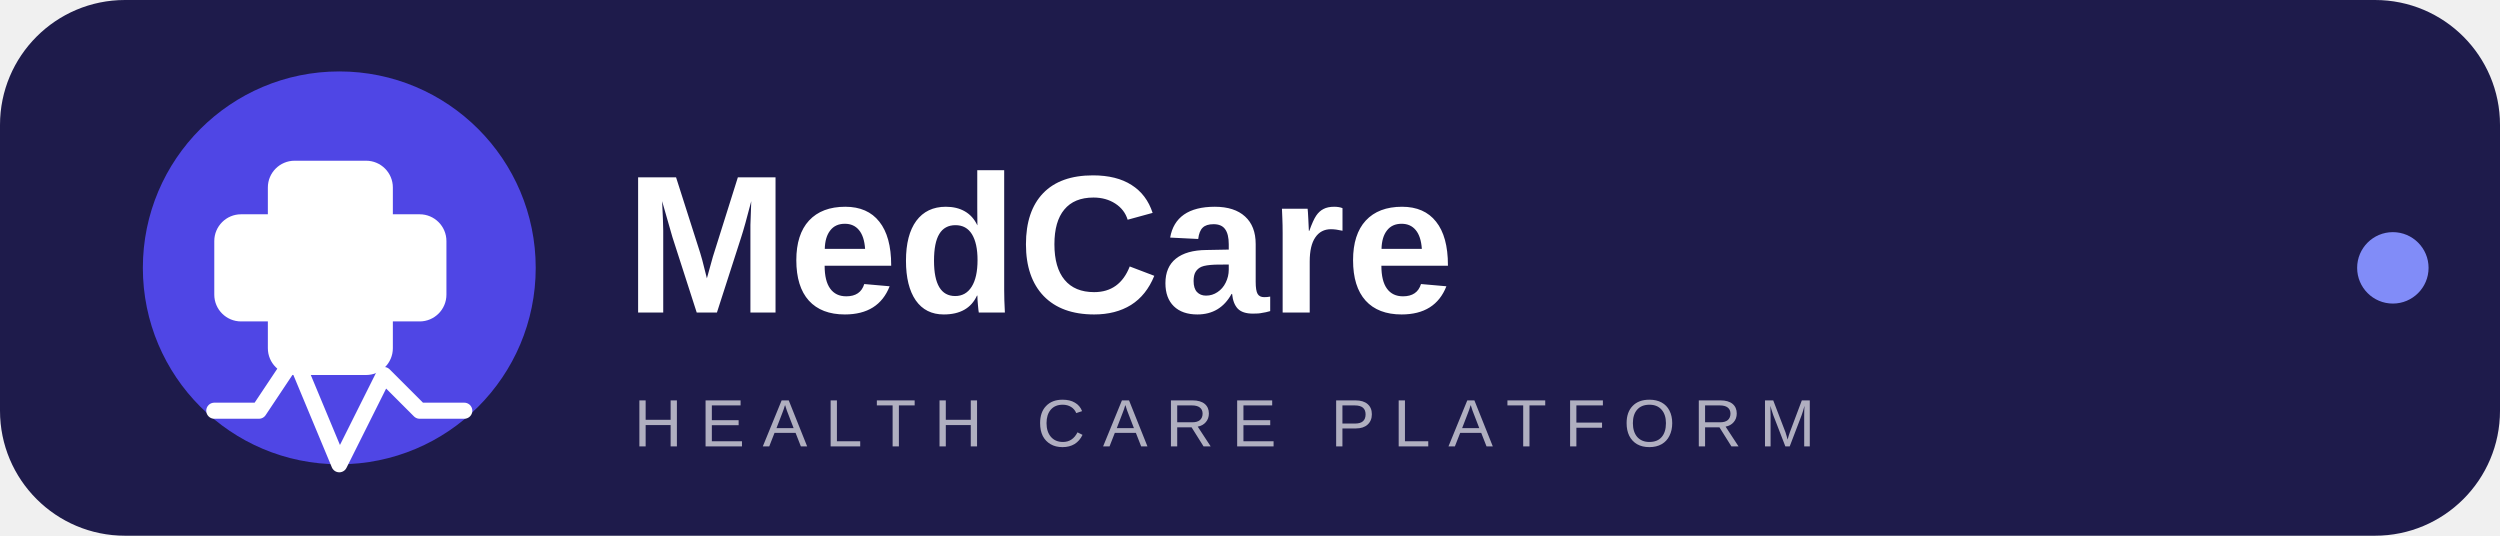
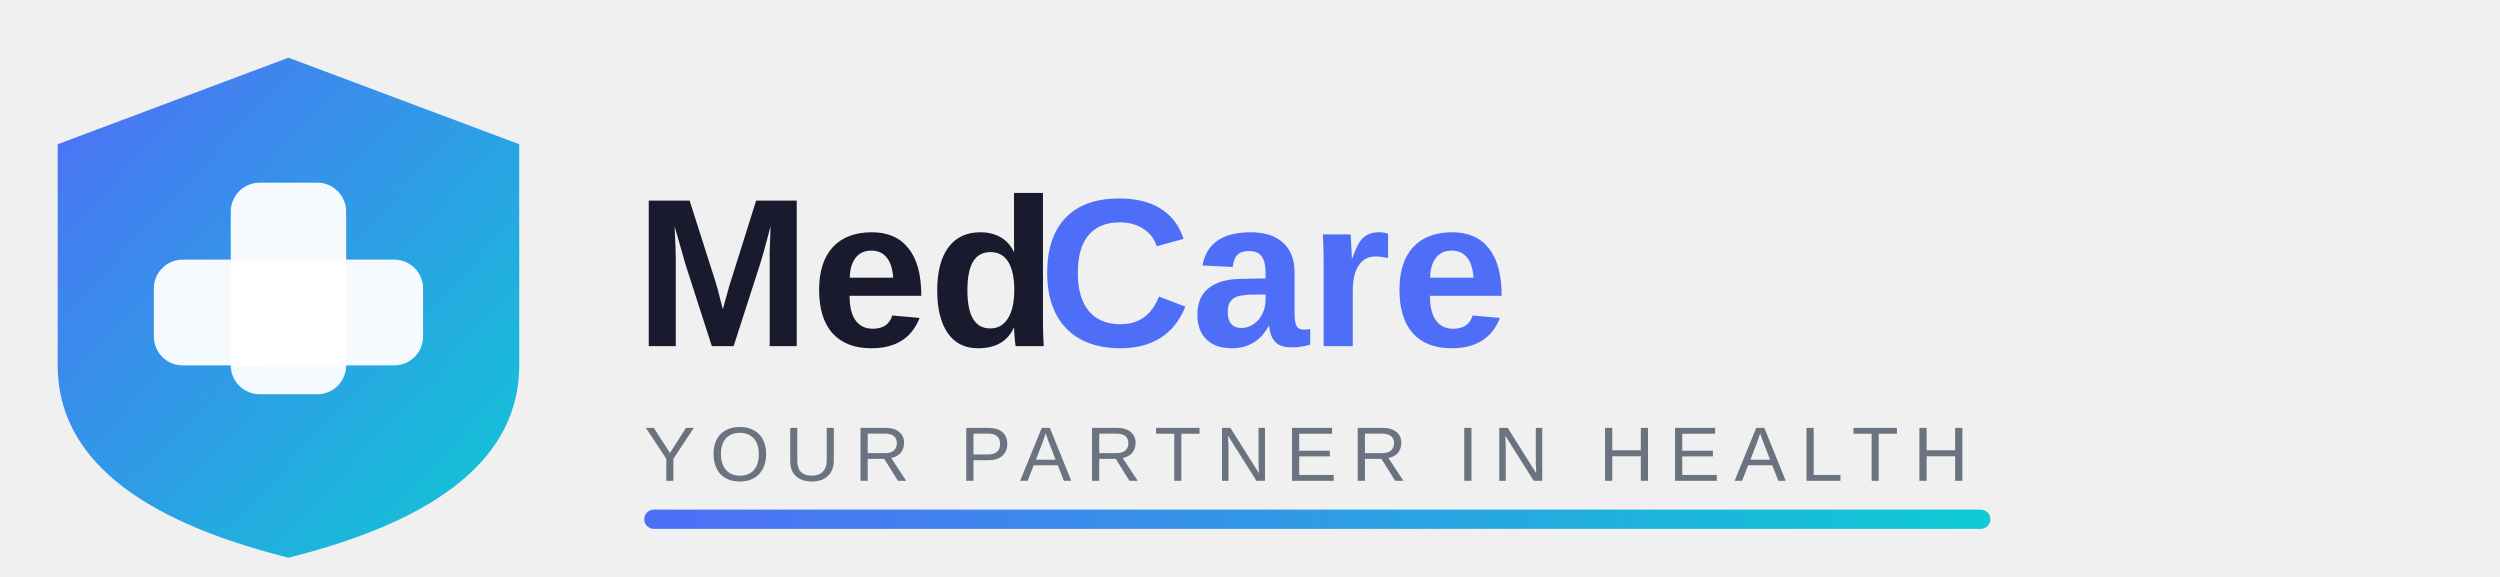
- <svg xmlns="http://www.w3.org/2000/svg" width="280" height="60" viewBox="0 0 280 60">
-   <rect x="0" y="0" width="280" height="60" rx="14" fill="#1e1b4b" />
-   <circle cx="38" cy="30" r="22" fill="#4f46e5" />
-   <rect x="30" y="18" width="14" height="24" rx="3" fill="white" />
-   <rect x="24" y="24" width="26" height="12" rx="3" fill="white" />
-   <polyline points="24,46 29,46 33,40 38,52 43,42 47,46 52,46" fill="none" stroke="white" stroke-width="1.8" stroke-linecap="round" stroke-linejoin="round" />
-   <text x="70" y="35" font-family="Arial, sans-serif" font-size="22" font-weight="600" fill="white">MedCare</text>
-   <text x="71" y="50" font-family="Arial, sans-serif" font-size="7.5" font-weight="400" letter-spacing="2" fill="white" opacity="0.65">HEALTH CARE PLATFORM</text>
-   <circle cx="268" cy="30" r="4" fill="#818cf8" />
+ <svg xmlns="http://www.w3.org/2000/svg" width="260" height="60" viewBox="0 0 260 60">
+   <defs>
+     <linearGradient id="grad1" x1="0%" y1="0%" x2="100%" y2="100%">
+       <stop offset="0%" style="stop-color:#4F6EF7" />
+       <stop offset="100%" style="stop-color:#0ECAD4" />
+     </linearGradient>
+     <linearGradient id="textgrad" x1="0%" y1="0%" x2="100%" y2="0%">
+       <stop offset="0%" style="stop-color:#4F6EF7" />
+       <stop offset="100%" style="stop-color:#0ECAD4" />
+     </linearGradient>
+   </defs>
+   <path d="M30 6 L54 15 L54 38 Q54 52 30 58 Q6 52 6 38 L6 15 Z" fill="url(#grad1)" />
+   <rect x="24" y="19" width="12" height="22" rx="3" fill="white" opacity="0.95" />
+   <rect x="16" y="27" width="28" height="11" rx="3" fill="white" opacity="0.95" />
+   <text x="66" y="36" font-family="Plus Jakarta Sans, Arial, sans-serif" font-size="22" font-weight="700" fill="#1a1a2e">Med</text>
+   <text x="108" y="36" font-family="Plus Jakarta Sans, Arial, sans-serif" font-size="22" font-weight="700" fill="#4F6EF7">Care</text>
+   <text x="67" y="50" font-family="DM Sans, Arial, sans-serif" font-size="8" font-weight="400" letter-spacing="1.5" fill="#6b7280">YOUR PARTNER IN HEALTH</text>
+   <rect x="67" y="53" width="140" height="2" rx="1" fill="url(#textgrad)" />
</svg>
